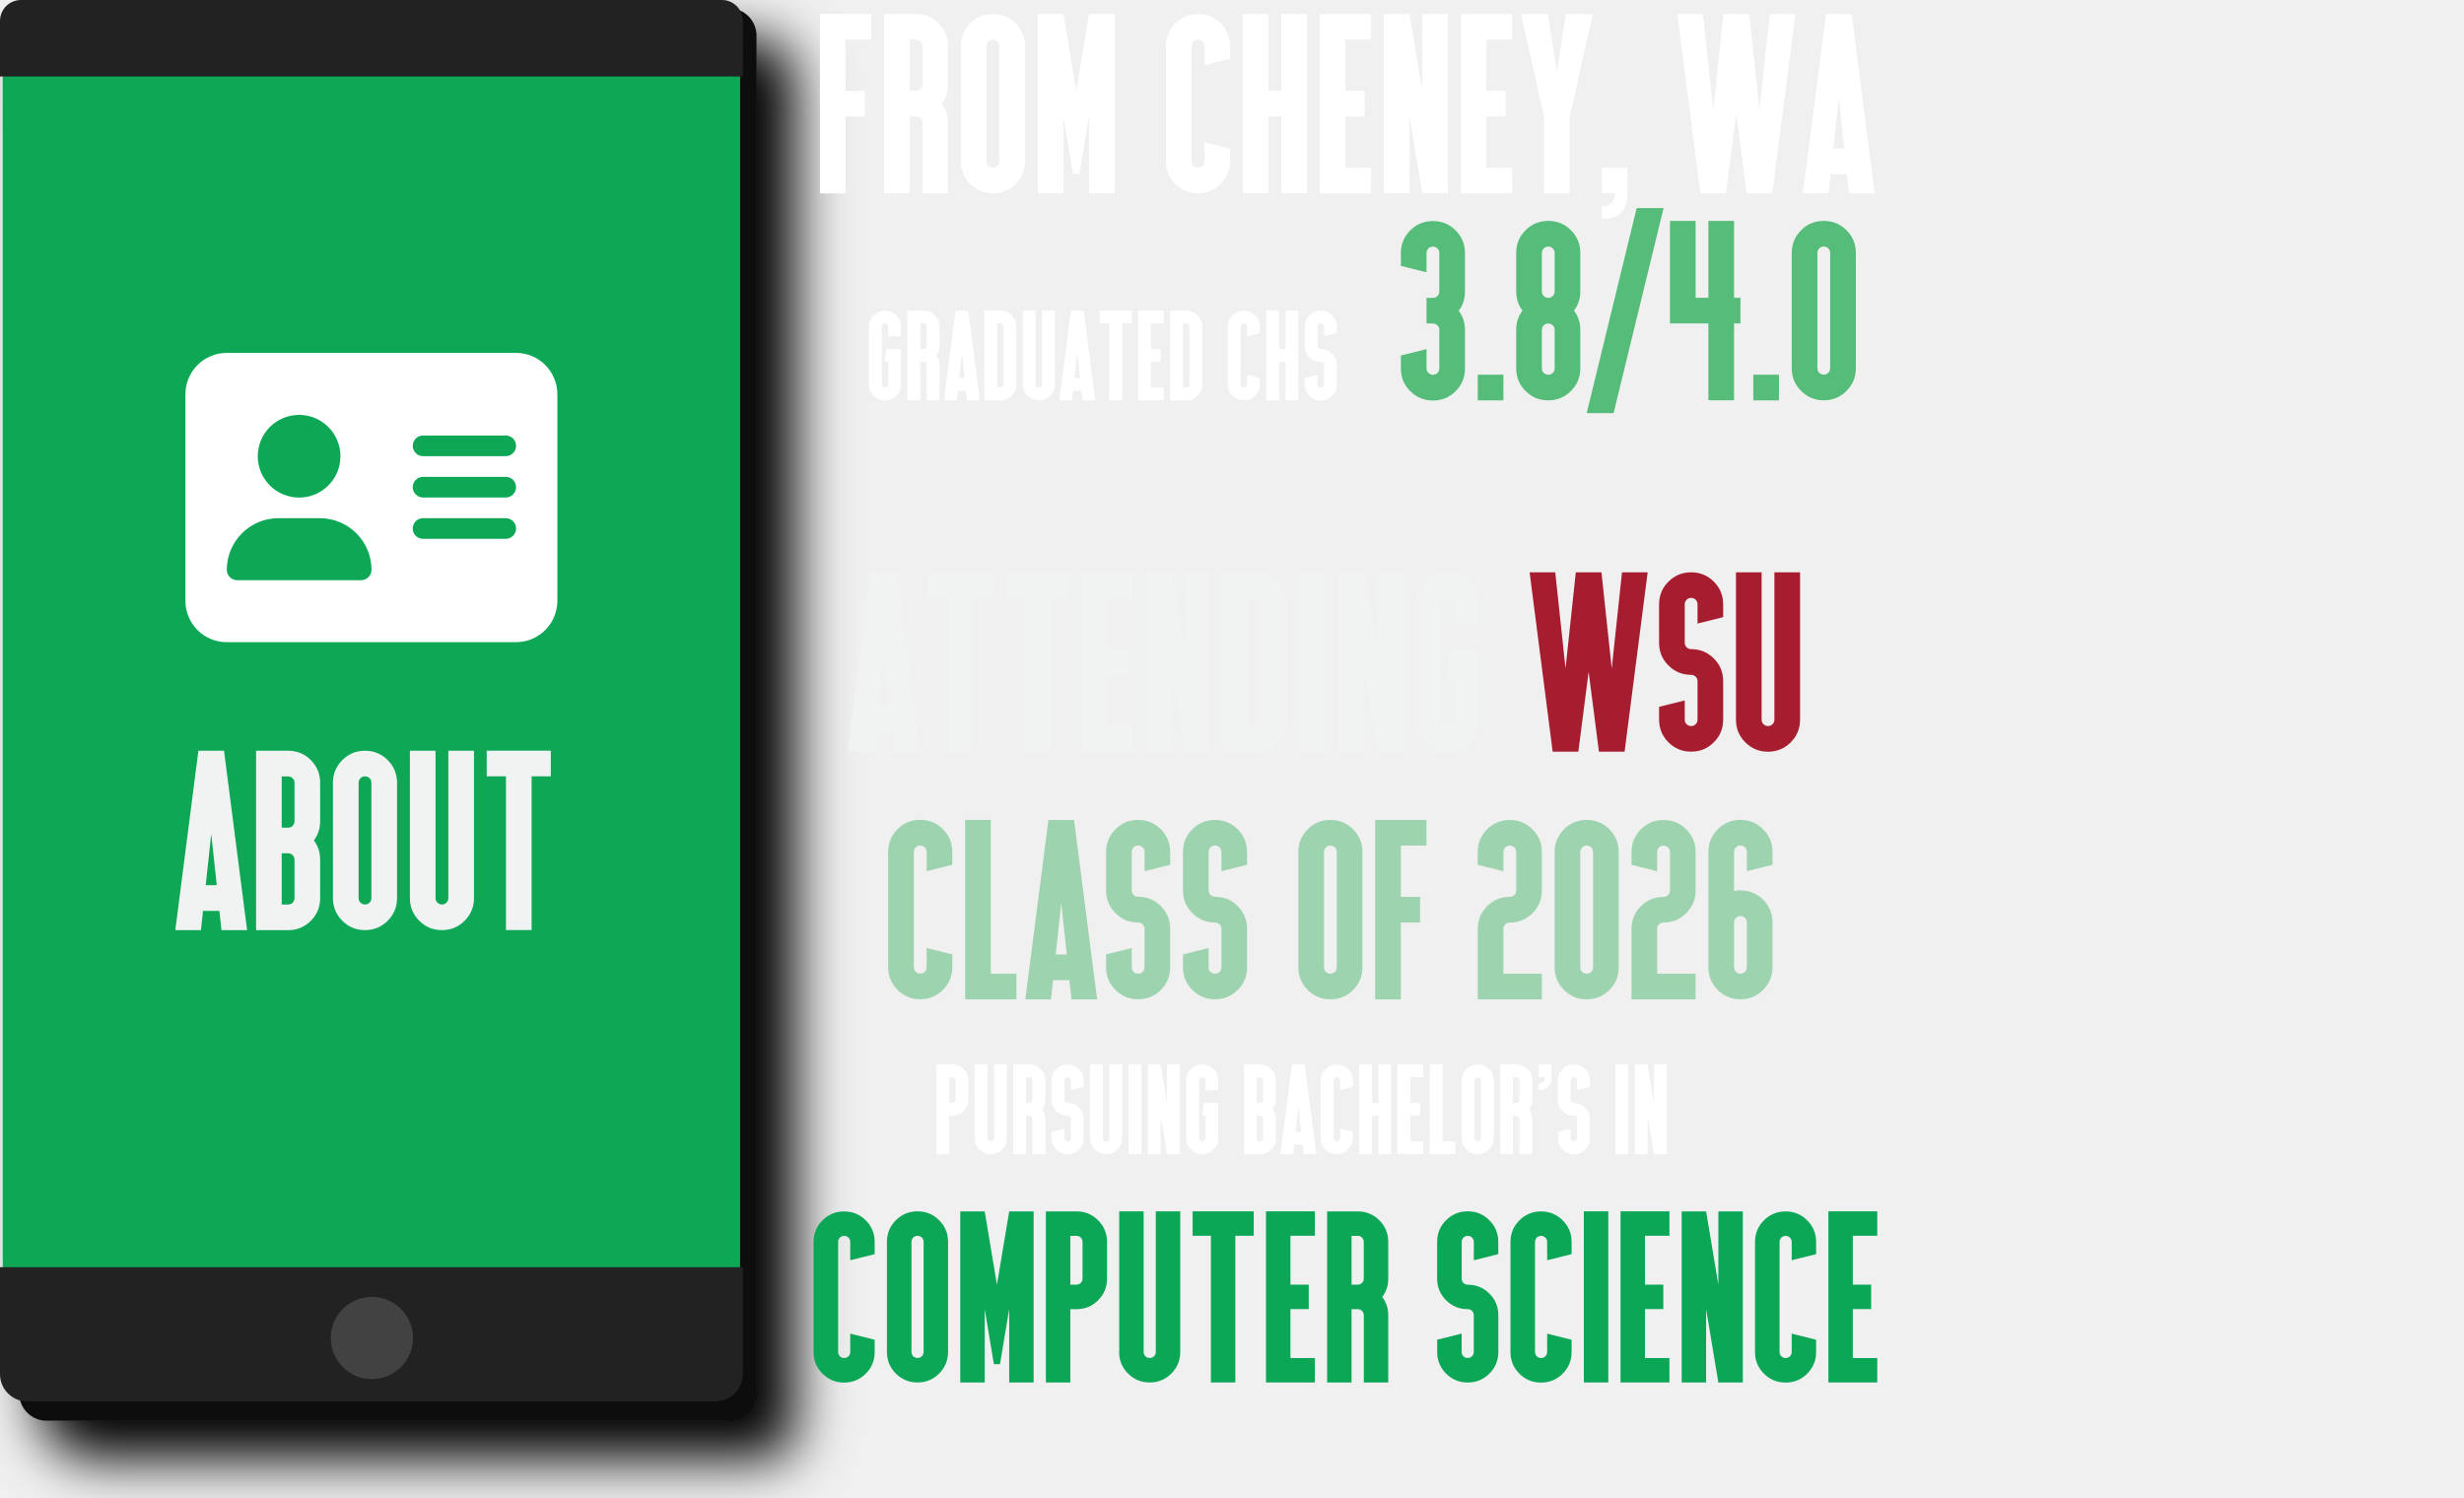
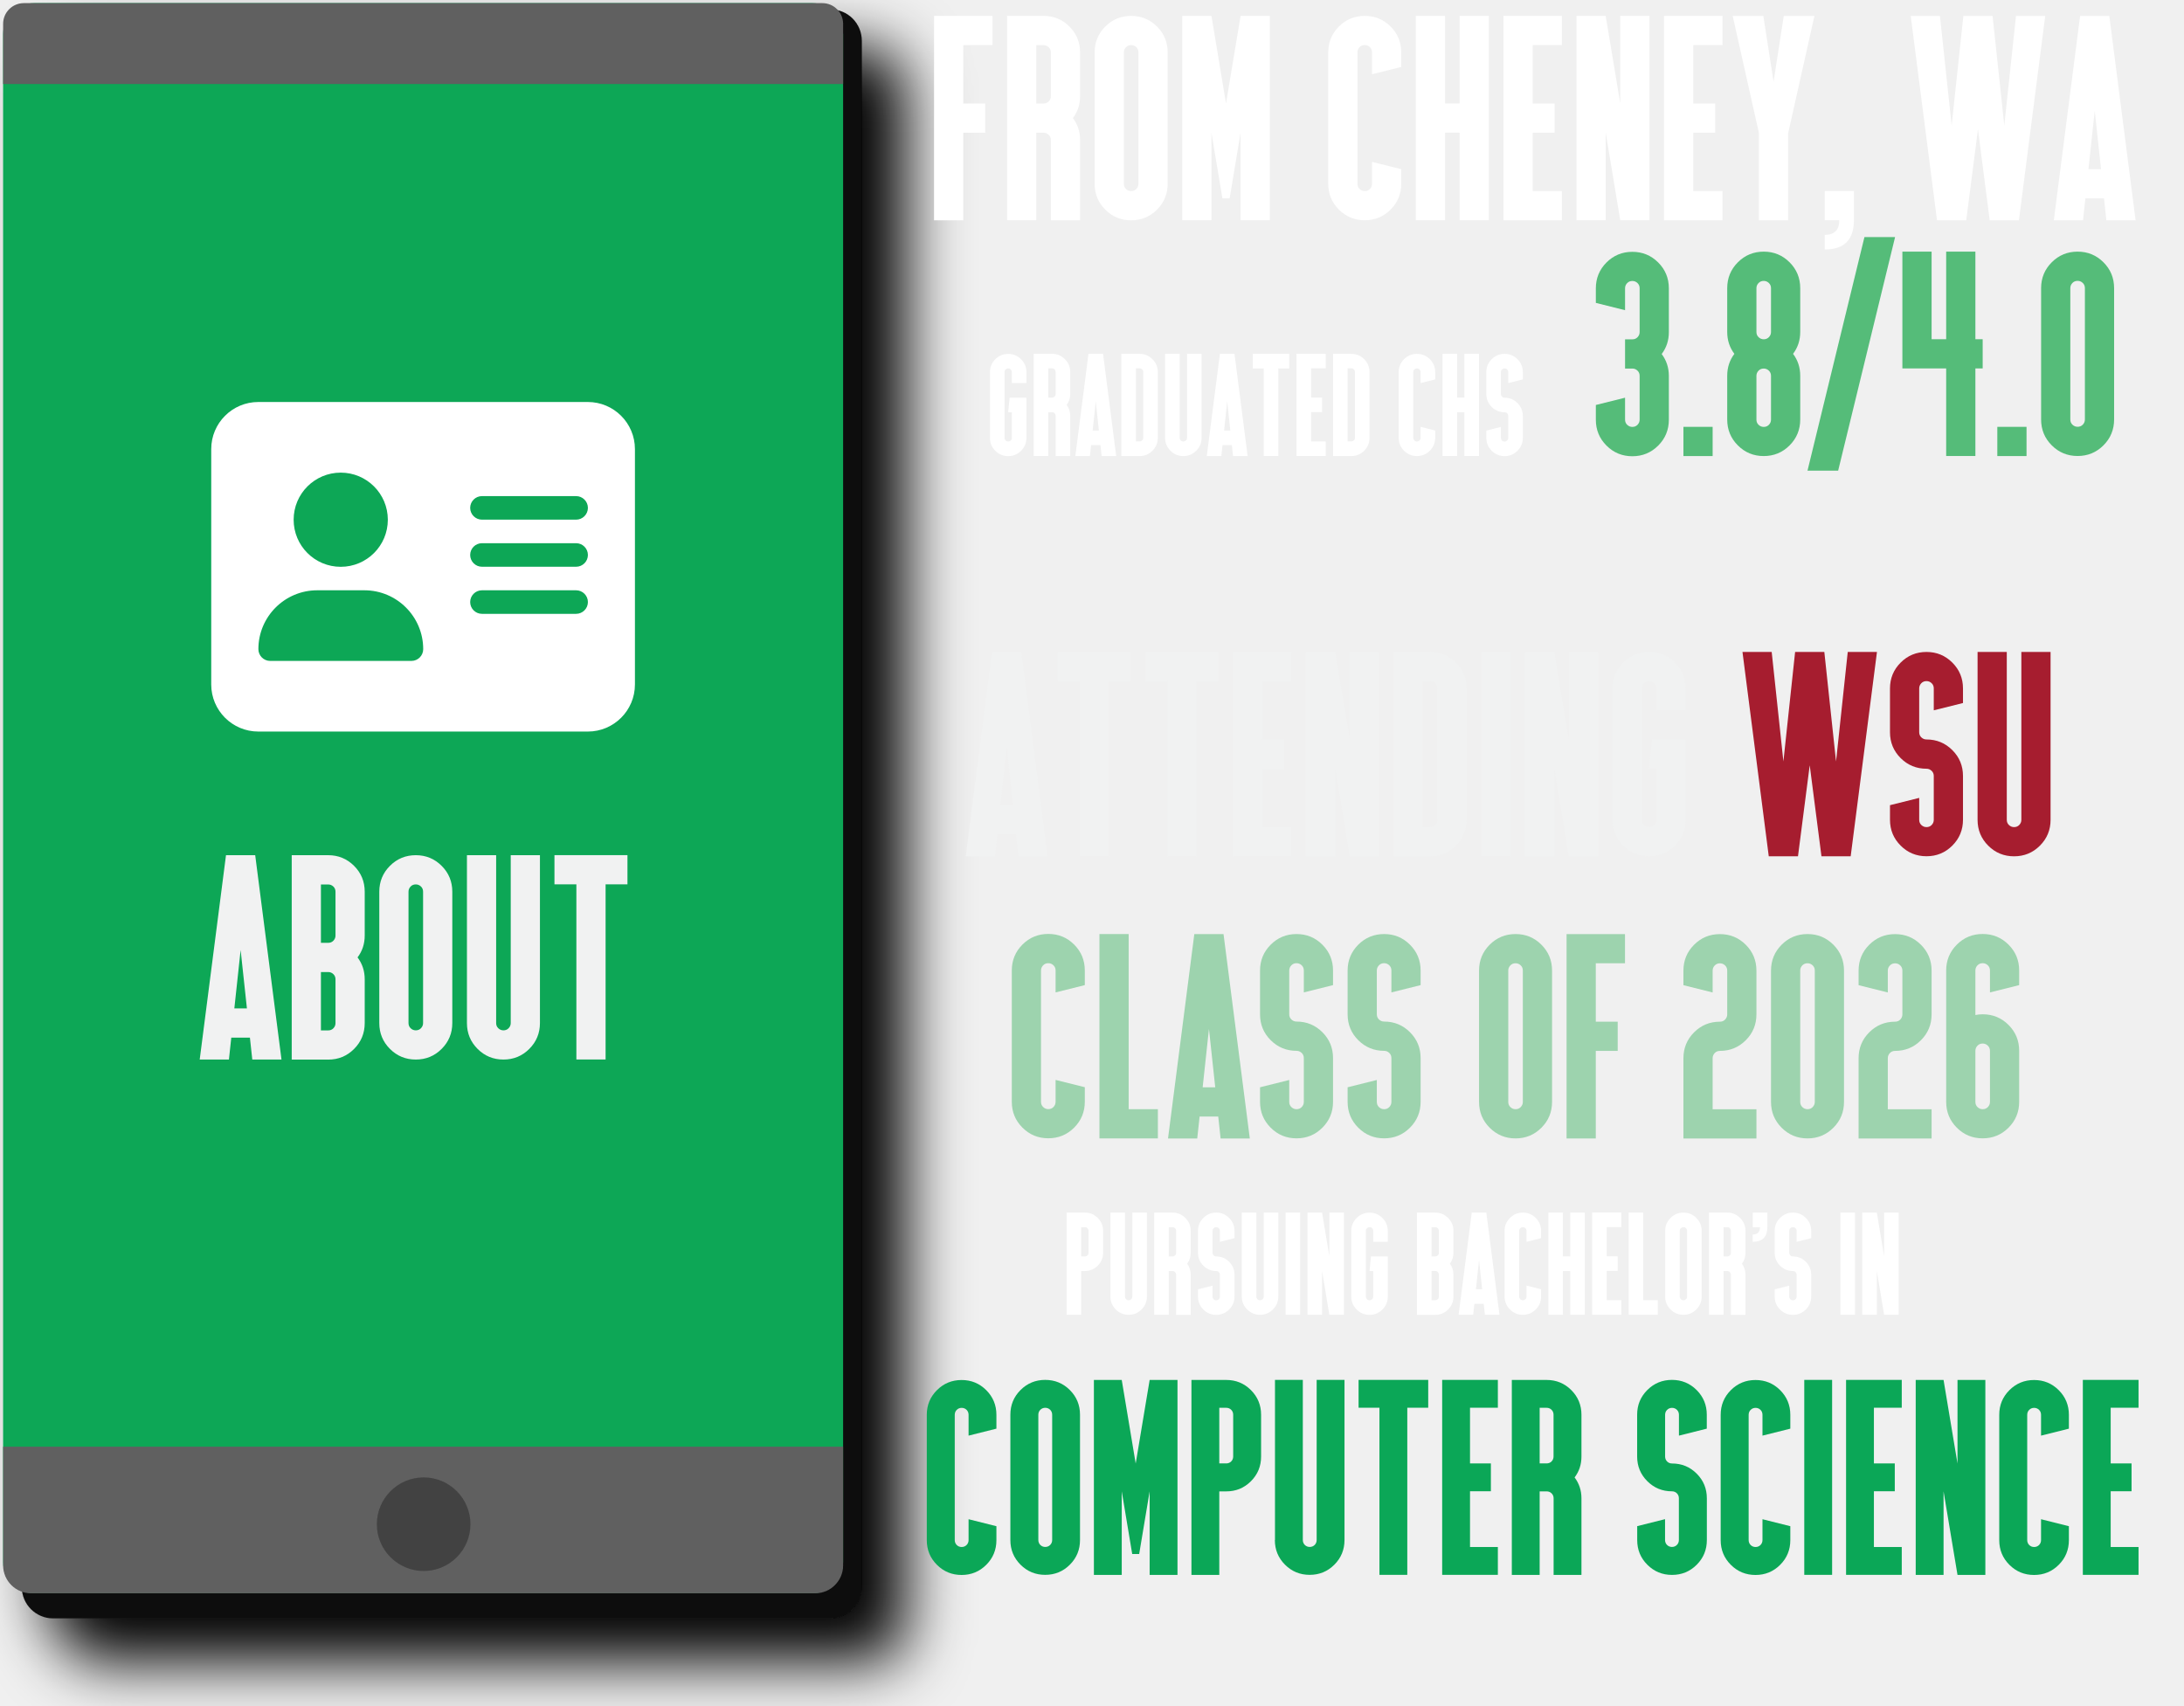
- <svg xmlns="http://www.w3.org/2000/svg" id="Layer_1" data-name="Layer 1" viewBox="0 0 450.61 273.83">
+ <svg xmlns="http://www.w3.org/2000/svg" id="Layer_1" data-name="Layer 1" viewBox="0 0 350.61 273.83">
  <defs>
    <style>
      .cls-1 {
        fill: #fff;
      }

      .cls-2 {
        fill: #55bc79;
      }

      .cls-3 {
-         fill: #212121;
-         stroke: #212121;
-         stroke-miterlimit: 10;
+         fill: #616161;
      }

      .cls-4 {
        fill: #0ba757;
      }

      .cls-5 {
        fill: #a61d2f;
      }

      .cls-6 {
        filter: url(#drop-shadow-1);
      }

      .cls-7 {
        fill: #0d0d0d;
      }

      .cls-8 {
        fill: #f1f2f2;
      }

      .cls-9 {
        fill: #434343;
      }

      .cls-10 {
        fill: #9dd3ae;
      }
    </style>
    <filter id="drop-shadow-1" filterUnits="userSpaceOnUse">
      <feOffset dx="7" dy="7" />
      <feGaussianBlur result="blur" stdDeviation="5" />
      <feFlood flood-color="#000" flood-opacity="1" />
      <feComposite in2="blur" operator="in" />
      <feComposite in="SourceGraphic" />
    </filter>
  </defs>
  <g id="phone" class="cls-6">
    <rect id="outline" class="cls-7" x="3.5" y="1.5" width="134.85" height="258.33" rx="5.03" ry="5.03" />
    <rect id="screen" class="cls-4" x=".5" y=".5" width="134.85" height="255.3" rx="5" ry="5" />
    <path id="bottom" class="cls-3" d="M.5,232.26H135.35v19.06c0,2.47-2.01,4.48-4.48,4.48H4.98c-2.47,0-4.48-2.01-4.48-4.48v-19.06H.5Z" />
    <path id="top" class="cls-3" d="M.5,.5H135.35V10.16c0,1.84-1.49,3.33-3.33,3.33H3.83c-1.84,0-3.33-1.49-3.33-3.33V.5H.5Z" transform="translate(135.85 13.99) rotate(-180)" />
    <path class="cls-1" d="M94.38,64.54H41.47c-4.17,0-7.56,3.38-7.56,7.56v37.79c0,4.17,3.38,7.56,7.56,7.56h52.9c4.17,0,7.56-3.38,7.56-7.56v-37.79c0-4.17-3.39-7.56-7.56-7.56Zm-39.68,11.34c4.17,0,7.56,3.38,7.56,7.56s-3.38,7.56-7.56,7.56-7.56-3.38-7.56-7.56,3.39-7.56,7.56-7.56Zm11.34,30.23h-22.67c-1.04,0-1.89-.85-1.89-1.89,0-5.22,4.23-9.45,9.45-9.45h7.56c5.22,0,9.45,4.23,9.45,9.45,0,1.04-.85,1.89-1.89,1.89Zm26.45-7.56h-15.12c-1.04,0-1.89-.85-1.89-1.89s.85-1.89,1.89-1.89h15.12c1.04,0,1.89,.85,1.89,1.89s-.85,1.89-1.89,1.89Zm0-7.56h-15.12c-1.04,0-1.89-.85-1.89-1.89s.85-1.89,1.89-1.89h15.12c1.04,0,1.89,.85,1.89,1.89s-.85,1.89-1.89,1.89Zm0-7.56h-15.12c-1.04,0-1.89-.85-1.89-1.89s.85-1.89,1.89-1.89h15.12c1.04,0,1.89,.85,1.89,1.89s-.85,1.89-1.89,1.89Z" />
    <circle id="home_btn" data-name="home btn" class="cls-9" cx="68.01" cy="244.71" r="7.52" />
    <g>
      <path class="cls-8" d="M37.13,166.59l-.38,3.52h-4.69l4.22-32.81h4.69l4.22,32.81h-4.69l-.38-3.52h-3Zm2.51-4.69l-1.01-9.38-1.01,9.38h2.02Z" />
      <path class="cls-8" d="M46.83,170.11v-32.81h5.86c1.62,0,3.01,.57,4.15,1.71s1.71,2.52,1.71,4.15v7.03c0,1.33-.38,2.5-1.15,3.52,.77,1.02,1.15,2.19,1.15,3.52v7.03c0,1.62-.57,3.01-1.71,4.15s-2.52,1.71-4.15,1.71h-5.86Zm4.69-28.12v9.38h1.17c.33,0,.61-.11,.83-.34s.34-.5,.34-.83v-7.03c0-.33-.11-.61-.34-.83s-.5-.34-.83-.34h-1.17Zm0,14.06v9.38h1.17c.33,0,.61-.11,.83-.34s.34-.5,.34-.83v-7.03c0-.33-.11-.61-.34-.83s-.5-.34-.83-.34h-1.17Z" />
      <path class="cls-8" d="M60.89,143.16c0-1.62,.57-3.01,1.71-4.15s2.52-1.71,4.15-1.71,3.01,.57,4.15,1.71,1.71,2.52,1.71,4.15v21.09c0,1.62-.57,3.01-1.71,4.15s-2.52,1.71-4.15,1.71-3.01-.57-4.15-1.71-1.71-2.52-1.71-4.15v-21.09Zm7.03,0c0-.33-.11-.61-.34-.83s-.5-.34-.83-.34-.61,.11-.83,.34-.34,.5-.34,.83v21.09c0,.33,.11,.61,.34,.83s.5,.34,.83,.34,.61-.11,.83-.34,.34-.5,.34-.83v-21.09Z" />
      <path class="cls-8" d="M74.96,164.25v-26.95h4.69v26.95c0,.33,.11,.61,.34,.83s.5,.34,.83,.34,.61-.11,.83-.34,.34-.5,.34-.83v-26.95h4.69v26.95c0,1.62-.57,3.01-1.71,4.15s-2.52,1.71-4.15,1.71-3.01-.57-4.15-1.71-1.71-2.52-1.71-4.15Z" />
      <path class="cls-8" d="M97.22,141.98v28.12h-4.69v-28.12h-3.52v-4.69h11.72v4.69h-3.52Z" />
    </g>
  </g>
  <g>
    <g>
      <path class="cls-1" d="M159.33,2.55V7.24h-4.69v9.38h3.52v4.69h-3.52v14.06h-4.69V2.55h9.38Z" />
      <path class="cls-1" d="M166.36,21.3v14.06h-4.69V2.55h5.86c1.62,0,3.01,.57,4.15,1.71s1.71,2.52,1.71,4.15v7.03c0,1.33-.38,2.5-1.15,3.52,.77,1.02,1.15,2.19,1.15,3.52v12.89h-4.69v-12.89c0-.33-.11-.61-.34-.83s-.5-.34-.83-.34h-1.17Zm0-14.06v9.38h1.17c.33,0,.61-.11,.83-.34s.34-.5,.34-.83v-7.03c0-.33-.11-.61-.34-.83s-.5-.34-.83-.34h-1.17Z" />
      <path class="cls-1" d="M175.73,8.41c0-1.62,.57-3.01,1.71-4.15s2.52-1.71,4.15-1.71,3.01,.57,4.15,1.71,1.71,2.52,1.71,4.15V29.51c0,1.62-.57,3.01-1.71,4.15s-2.52,1.71-4.15,1.71-3.01-.57-4.15-1.71-1.71-2.52-1.71-4.15V8.41Zm7.03,0c0-.33-.11-.61-.34-.83s-.5-.34-.83-.34-.61,.11-.83,.34-.34,.5-.34,.83V29.51c0,.33,.11,.61,.34,.83s.5,.34,.83,.34,.61-.11,.83-.34,.34-.5,.34-.83V8.41Z" />
      <path class="cls-1" d="M196.24,31.85l-1.76-10.55v14.06h-4.69V2.55h4.69l2.34,14.06,2.34-14.06h4.69V35.36h-4.69v-14.06l-1.76,10.55h-1.17Z" />
      <path class="cls-1" d="M224.95,8.41v2.34l-4.69,1.17v-3.52c0-.33-.11-.61-.34-.83s-.5-.34-.83-.34-.61,.11-.83,.34-.34,.5-.34,.83V29.51c0,.33,.11,.61,.34,.83s.5,.34,.83,.34,.61-.11,.83-.34,.34-.5,.34-.83v-3.52l4.69,1.17v2.34c0,1.62-.57,3.01-1.71,4.15s-2.52,1.71-4.15,1.71-3.01-.57-4.15-1.71-1.71-2.52-1.71-4.15V8.41c0-1.62,.57-3.01,1.71-4.15s2.52-1.71,4.15-1.71,3.01,.57,4.15,1.71,1.71,2.52,1.71,4.15Z" />
      <path class="cls-1" d="M231.98,21.3v14.06h-4.69V2.55h4.69v14.06h2.34V2.55h4.69V35.36h-4.69v-14.06h-2.34Z" />
      <path class="cls-1" d="M246.05,30.68h4.69v4.69h-9.38V2.55h9.38V7.24h-4.69v9.38h3.52v4.69h-3.52v9.38Z" />
      <path class="cls-1" d="M257.77,21.3v14.06h-4.69V2.55h4.69l2.34,14.06V2.55h4.69V35.36h-4.69l-2.34-14.06Z" />
      <path class="cls-1" d="M271.83,30.68h4.69v4.69h-9.38V2.55h9.38V7.24h-4.69v9.38h3.52v4.69h-3.52v9.38Z" />
      <path class="cls-1" d="M282.38,21.4l-4.22-18.84h4.92l1.64,10.55,1.64-10.55h4.92l-4.22,18.84v13.97h-4.69v-13.97Z" />
      <path class="cls-1" d="M295.27,35.36h-2.34v-4.69h4.69v4.69c0,1.56-.39,2.73-1.17,3.52s-1.95,1.17-3.52,1.17v-2.34c1.56,0,2.34-.78,2.34-2.34Z" />
      <path class="cls-1" d="M317.53,20.79l-1.88,14.58h-4.69l-4.22-32.81h4.69l1.88,17.58,1.88-17.58h4.69l1.88,17.58,1.88-17.58h4.69l-4.22,32.81h-4.69l-1.88-14.58Z" />
      <path class="cls-1" d="M334.78,31.85l-.38,3.52h-4.69l4.22-32.81h4.69l4.22,32.81h-4.69l-.38-3.52h-3Zm2.51-4.69l-1.01-9.38-1.01,9.38h2.02Z" />
    </g>
    <g>
      <path class="cls-1" d="M164.78,59.74v1.76h-2.34v-1.76c0-.16-.06-.3-.17-.42s-.25-.17-.42-.17-.3,.06-.42,.17-.17,.25-.17,.42v10.55c0,.16,.06,.3,.17,.42s.25,.17,.42,.17,.3-.06,.42-.17,.17-.25,.17-.42v-4.1h-.59l.23-2.34h2.7v6.45c0,.81-.29,1.5-.86,2.07s-1.26,.86-2.07,.86-1.5-.29-2.07-.86-.86-1.26-.86-2.07v-10.55c0-.81,.29-1.5,.86-2.07s1.26-.86,2.07-.86,1.5,.29,2.07,.86,.86,1.26,.86,2.07Z" />
      <path class="cls-1" d="M168.29,66.18v7.03h-2.34v-16.41h2.93c.81,0,1.5,.29,2.07,.86s.86,1.26,.86,2.07v3.52c0,.66-.19,1.25-.57,1.76,.38,.51,.57,1.09,.57,1.76v6.45h-2.34v-6.45c0-.16-.06-.3-.17-.42s-.25-.17-.42-.17h-.59Zm0-7.03v4.69h.59c.16,0,.3-.06,.42-.17s.17-.25,.17-.42v-3.52c0-.16-.06-.3-.17-.42s-.25-.17-.42-.17h-.59Z" />
      <path class="cls-1" d="M175.16,71.46l-.19,1.76h-2.34l2.11-16.41h2.34l2.11,16.41h-2.34l-.19-1.76h-1.5Zm1.25-2.34l-.5-4.69-.5,4.69h1.01Z" />
      <path class="cls-1" d="M182.94,56.81c.81,0,1.5,.29,2.07,.86s.86,1.26,.86,2.07v10.55c0,.81-.29,1.5-.86,2.07s-1.26,.86-2.07,.86h-2.93v-16.41h2.93Zm0,14.06c.16,0,.3-.06,.42-.17s.17-.25,.17-.42v-10.55c0-.16-.06-.3-.17-.42s-.25-.17-.42-.17h-.59v11.72h.59Z" />
      <path class="cls-1" d="M187.04,70.29v-13.48h2.34v13.48c0,.16,.06,.3,.17,.42s.25,.17,.42,.17,.3-.06,.42-.17,.17-.25,.17-.42v-13.48h2.34v13.48c0,.81-.29,1.5-.86,2.07s-1.26,.86-2.07,.86-1.5-.29-2.07-.86-.86-1.26-.86-2.07Z" />
      <path class="cls-1" d="M196.26,71.46l-.19,1.76h-2.34l2.11-16.41h2.34l2.11,16.41h-2.34l-.19-1.76h-1.5Zm1.25-2.34l-.5-4.69-.5,4.69h1.01Z" />
      <path class="cls-1" d="M205.21,59.15v14.06h-2.34v-14.06h-1.76v-2.34h5.86v2.34h-1.76Z" />
      <path class="cls-1" d="M210.48,70.87h2.34v2.34h-4.69v-16.41h4.69v2.34h-2.34v4.69h1.76v2.34h-1.76v4.69Z" />
      <path class="cls-1" d="M216.93,56.81c.81,0,1.5,.29,2.07,.86s.86,1.26,.86,2.07v10.55c0,.81-.29,1.5-.86,2.07s-1.26,.86-2.07,.86h-2.93v-16.41h2.93Zm0,14.06c.16,0,.3-.06,.42-.17s.17-.25,.17-.42v-10.55c0-.16-.06-.3-.17-.42s-.25-.17-.42-.17h-.59v11.72h.59Z" />
      <path class="cls-1" d="M230.4,59.74v1.17l-2.34,.59v-1.76c0-.16-.06-.3-.17-.42s-.25-.17-.42-.17-.3,.06-.42,.17-.17,.25-.17,.42v10.55c0,.16,.06,.3,.17,.42s.25,.17,.42,.17,.3-.06,.42-.17,.17-.25,.17-.42v-1.76l2.34,.59v1.17c0,.81-.29,1.5-.86,2.07s-1.26,.86-2.07,.86-1.5-.29-2.07-.86-.86-1.26-.86-2.07v-10.55c0-.81,.29-1.5,.86-2.07s1.26-.86,2.07-.86,1.5,.29,2.07,.86,.86,1.26,.86,2.07Z" />
      <path class="cls-1" d="M233.92,66.18v7.03h-2.34v-16.41h2.34v7.03h1.17v-7.03h2.34v16.41h-2.34v-7.03h-1.17Z" />
      <path class="cls-1" d="M244.47,59.74v1.17l-2.34,.59v-1.76c0-.16-.06-.3-.17-.42s-.25-.17-.42-.17-.3,.06-.42,.17-.17,.25-.17,.42v3.52c0,.16,.06,.3,.17,.42s.25,.17,.42,.17c.81,0,1.5,.29,2.07,.86s.86,1.26,.86,2.07v3.52c0,.81-.29,1.5-.86,2.07s-1.26,.86-2.07,.86-1.5-.29-2.07-.86-.86-1.26-.86-2.07v-1.17l2.34-.59v1.76c0,.16,.06,.3,.17,.42s.25,.17,.42,.17,.3-.06,.42-.17,.17-.25,.17-.42v-3.52c0-.16-.06-.3-.17-.42s-.25-.17-.42-.17c-.81,0-1.5-.29-2.07-.86s-.86-1.26-.86-2.07v-3.52c0-.81,.29-1.5,.86-2.07s1.26-.86,2.07-.86,1.5,.29,2.07,.86,.86,1.26,.86,2.07Z" />
      <path class="cls-2" d="M256.19,67.36v-2.34l4.69-1.17v3.52c0,.33,.11,.61,.34,.83s.5,.34,.83,.34,.61-.11,.83-.34,.34-.5,.34-.83v-7.03c0-.33-.11-.61-.34-.83s-.5-.34-.83-.34h-1.17v-4.69h1.17c.33,0,.61-.11,.83-.34s.34-.5,.34-.83v-7.03c0-.33-.11-.61-.34-.83s-.5-.34-.83-.34-.61,.11-.83,.34-.34,.5-.34,.83v3.52l-4.69-1.17v-2.34c0-1.62,.57-3.01,1.71-4.15s2.52-1.71,4.15-1.71,3.01,.57,4.15,1.71,1.71,2.52,1.71,4.15v7.03c0,1.33-.38,2.5-1.15,3.52,.77,1.02,1.15,2.19,1.15,3.52v7.03c0,1.62-.57,3.01-1.71,4.15s-2.52,1.71-4.15,1.71-3.01-.57-4.15-1.71-1.71-2.52-1.71-4.15Z" />
      <path class="cls-2" d="M274.94,68.53v4.69h-4.69v-4.69h4.69Z" />
      <path class="cls-2" d="M289,67.36c0,1.62-.57,3.01-1.71,4.15s-2.52,1.71-4.15,1.71-3.01-.57-4.15-1.71-1.71-2.52-1.71-4.15v-7.03c0-1.33,.38-2.5,1.15-3.52-.77-1.02-1.15-2.19-1.15-3.52v-7.03c0-1.62,.57-3.01,1.71-4.15s2.52-1.71,4.15-1.71,3.01,.57,4.15,1.71,1.71,2.52,1.71,4.15v7.03c0,1.33-.38,2.5-1.15,3.52,.77,1.02,1.15,2.19,1.15,3.52v7.03Zm-4.69-21.09c0-.33-.11-.61-.34-.83s-.5-.34-.83-.34-.61,.11-.83,.34-.34,.5-.34,.83v7.03c0,.33,.11,.61,.34,.83s.5,.34,.83,.34,.61-.11,.83-.34,.34-.5,.34-.83v-7.03Zm-1.17,22.27c.33,0,.61-.11,.83-.34s.34-.5,.34-.83v-7.03c0-.33-.11-.61-.34-.83s-.5-.34-.83-.34-.61,.11-.83,.34-.34,.5-.34,.83v7.03c0,.33,.11,.61,.34,.83s.5,.34,.83,.34Z" />
      <path class="cls-2" d="M304.23,38.06l-9.14,37.5h-4.92l9.14-37.5h4.92Z" />
      <path class="cls-2" d="M305.4,59.15v-18.75h4.69v14.06h2.34v-14.06h4.69v14.06h1.17v4.69h-1.17v14.06h-4.69v-14.06h-7.03Z" />
      <path class="cls-2" d="M325.33,68.53v4.69h-4.69v-4.69h4.69Z" />
      <path class="cls-2" d="M327.67,46.26c0-1.62,.57-3.01,1.71-4.15s2.52-1.71,4.15-1.71,3.01,.57,4.15,1.71,1.71,2.52,1.71,4.15v21.09c0,1.62-.57,3.01-1.71,4.15s-2.52,1.71-4.15,1.71-3.01-.57-4.15-1.71-1.71-2.52-1.71-4.15v-21.09Zm7.03,0c0-.33-.11-.61-.34-.83s-.5-.34-.83-.34-.61,.11-.83,.34-.34,.5-.34,.83v21.09c0,.33,.11,.61,.34,.83s.5,.34,.83,.34,.61-.11,.83-.34,.34-.5,.34-.83v-21.09Z" />
    </g>
    <g>
      <path class="cls-8" d="M160.11,133.96l-.38,3.52h-4.69l4.22-32.81h4.69l4.22,32.81h-4.69l-.38-3.52h-3Zm2.51-4.69l-1.01-9.38-1.01,9.38h2.02Z" />
      <path class="cls-8" d="M178.02,109.36v28.12h-4.69v-28.12h-3.52v-4.69h11.72v4.69h-3.52Z" />
      <path class="cls-8" d="M192.08,109.36v28.12h-4.69v-28.12h-3.52v-4.69h11.72v4.69h-3.52Z" />
      <path class="cls-8" d="M202.63,132.79h4.69v4.69h-9.38v-32.81h9.38v4.69h-4.69v9.38h3.52v4.69h-3.52v9.38Z" />
      <path class="cls-8" d="M214.35,123.42v14.06h-4.69v-32.81h4.69l2.34,14.06v-14.06h4.69v32.81h-4.69l-2.34-14.06Z" />
      <path class="cls-8" d="M229.58,104.67c1.62,0,3.01,.57,4.15,1.71s1.71,2.52,1.71,4.15v21.09c0,1.62-.57,3.01-1.71,4.15s-2.52,1.71-4.15,1.71h-5.86v-32.81h5.86Zm0,28.12c.33,0,.61-.11,.83-.34s.34-.5,.34-.83v-21.09c0-.33-.11-.61-.34-.83s-.5-.34-.83-.34h-1.17v23.44h1.17Z" />
      <path class="cls-8" d="M242.47,104.67v32.81h-4.69v-32.81h4.69Z" />
      <path class="cls-8" d="M249.51,123.42v14.06h-4.69v-32.81h4.69l2.34,14.06v-14.06h4.69v32.81h-4.69l-2.34-14.06Z" />
      <path class="cls-8" d="M270.6,110.53v3.52h-4.69v-3.52c0-.33-.11-.61-.34-.83s-.5-.34-.83-.34-.61,.11-.83,.34-.34,.5-.34,.83v21.09c0,.33,.11,.61,.34,.83s.5,.34,.83,.34,.61-.11,.83-.34,.34-.5,.34-.83v-8.2h-1.17l.47-4.69h5.39v12.89c0,1.62-.57,3.01-1.71,4.15s-2.52,1.71-4.15,1.71-3.01-.57-4.15-1.71-1.71-2.52-1.71-4.15v-21.09c0-1.62,.57-3.01,1.71-4.15s2.52-1.71,4.15-1.71,3.01,.57,4.15,1.71,1.71,2.52,1.71,4.15Z" />
      <path class="cls-5" d="M290.52,122.9l-1.88,14.58h-4.69l-4.22-32.81h4.69l1.88,17.58,1.88-17.58h4.69l1.88,17.58,1.88-17.58h4.69l-4.22,32.81h-4.69l-1.88-14.58Z" />
      <path class="cls-5" d="M315.13,110.53v2.34l-4.69,1.17v-3.52c0-.33-.11-.61-.34-.83s-.5-.34-.83-.34-.61,.11-.83,.34-.34,.5-.34,.83v7.03c0,.33,.11,.61,.34,.83s.5,.34,.83,.34c1.62,0,3.01,.57,4.15,1.71s1.71,2.52,1.71,4.15v7.03c0,1.62-.57,3.01-1.71,4.15s-2.52,1.71-4.15,1.71-3.01-.57-4.15-1.71-1.71-2.52-1.71-4.15v-2.34l4.69-1.17v3.52c0,.33,.11,.61,.34,.83s.5,.34,.83,.34,.61-.11,.83-.34,.34-.5,.34-.83v-7.03c0-.33-.11-.61-.34-.83s-.5-.34-.83-.34c-1.62,0-3.01-.57-4.15-1.71s-1.71-2.52-1.71-4.15v-7.03c0-1.62,.57-3.01,1.71-4.15s2.52-1.71,4.15-1.71,3.01,.57,4.15,1.71,1.71,2.52,1.71,4.15Z" />
      <path class="cls-5" d="M317.47,131.62v-26.95h4.69v26.95c0,.33,.11,.61,.34,.83s.5,.34,.83,.34,.61-.11,.83-.34,.34-.5,.34-.83v-26.95h4.69v26.95c0,1.62-.57,3.01-1.71,4.15s-2.52,1.71-4.15,1.71-3.01-.57-4.15-1.71-1.71-2.52-1.71-4.15Z" />
    </g>
    <g>
      <path class="cls-10" d="M174.15,155.82v2.34l-4.69,1.17v-3.52c0-.33-.11-.61-.34-.83s-.5-.34-.83-.34-.61,.11-.83,.34-.34,.5-.34,.83v21.09c0,.33,.11,.61,.34,.83s.5,.34,.83,.34,.61-.11,.83-.34,.34-.5,.34-.83v-3.52l4.69,1.17v2.34c0,1.62-.57,3.01-1.71,4.15s-2.52,1.71-4.15,1.71-3.01-.57-4.15-1.71-1.71-2.52-1.71-4.15v-21.09c0-1.62,.57-3.01,1.71-4.15s2.52-1.71,4.15-1.71,3.01,.57,4.15,1.71,1.71,2.52,1.71,4.15Z" />
      <path class="cls-10" d="M176.5,182.77v-32.81h4.69v28.12h4.69v4.69h-9.38Z" />
      <path class="cls-10" d="M192.58,179.26l-.38,3.52h-4.69l4.22-32.81h4.69l4.22,32.81h-4.69l-.38-3.52h-3Zm2.51-4.69l-1.01-9.38-1.01,9.38h2.02Z" />
      <path class="cls-10" d="M214,155.82v2.34l-4.69,1.17v-3.52c0-.33-.11-.61-.34-.83s-.5-.34-.83-.34-.61,.11-.83,.34-.34,.5-.34,.83v7.03c0,.33,.11,.61,.34,.83s.5,.34,.83,.34c1.62,0,3.01,.57,4.15,1.71s1.71,2.52,1.71,4.15v7.03c0,1.62-.57,3.01-1.71,4.15s-2.52,1.71-4.15,1.71-3.01-.57-4.15-1.71-1.71-2.52-1.71-4.15v-2.34l4.69-1.17v3.52c0,.33,.11,.61,.34,.83s.5,.34,.83,.34,.61-.11,.83-.34,.34-.5,.34-.83v-7.03c0-.33-.11-.61-.34-.83s-.5-.34-.83-.34c-1.62,0-3.01-.57-4.15-1.71s-1.71-2.52-1.71-4.15v-7.03c0-1.62,.57-3.01,1.71-4.15s2.52-1.71,4.15-1.71,3.01,.57,4.15,1.71,1.71,2.52,1.71,4.15Z" />
      <path class="cls-10" d="M228.06,155.82v2.34l-4.69,1.17v-3.52c0-.33-.11-.61-.34-.83s-.5-.34-.83-.34-.61,.11-.83,.34-.34,.5-.34,.83v7.03c0,.33,.11,.61,.34,.83s.5,.34,.83,.34c1.62,0,3.01,.57,4.15,1.71s1.71,2.52,1.71,4.15v7.03c0,1.62-.57,3.01-1.71,4.15s-2.52,1.71-4.15,1.71-3.01-.57-4.15-1.71-1.71-2.52-1.71-4.15v-2.34l4.69-1.17v3.52c0,.33,.11,.61,.34,.83s.5,.34,.83,.34,.61-.11,.83-.34,.34-.5,.34-.83v-7.03c0-.33-.11-.61-.34-.83s-.5-.34-.83-.34c-1.62,0-3.01-.57-4.15-1.71s-1.71-2.52-1.71-4.15v-7.03c0-1.62,.57-3.01,1.71-4.15s2.52-1.71,4.15-1.71,3.01,.57,4.15,1.71,1.71,2.52,1.71,4.15Z" />
      <path class="cls-10" d="M237.44,155.82c0-1.62,.57-3.01,1.71-4.15s2.52-1.71,4.15-1.71,3.01,.57,4.15,1.71,1.71,2.52,1.71,4.15v21.09c0,1.62-.57,3.01-1.71,4.15s-2.52,1.71-4.15,1.71-3.01-.57-4.15-1.71-1.71-2.52-1.71-4.15v-21.09Zm7.03,0c0-.33-.11-.61-.34-.83s-.5-.34-.83-.34-.61,.11-.83,.34-.34,.5-.34,.83v21.09c0,.33,.11,.61,.34,.83s.5,.34,.83,.34,.61-.11,.83-.34,.34-.5,.34-.83v-21.09Z" />
      <path class="cls-10" d="M260.87,149.96v4.69h-4.69v9.38h3.52v4.69h-3.52v14.06h-4.69v-32.81h9.38Z" />
      <path class="cls-10" d="M274.94,155.82v3.52l-4.69-1.17v-2.34c0-1.62,.57-3.01,1.71-4.15s2.52-1.71,4.15-1.71,3.01,.57,4.15,1.71,1.71,2.52,1.71,4.15v7.03c0,1.62-.57,3.01-1.71,4.15s-2.52,1.71-4.15,1.71c-.33,0-.61,.11-.83,.34s-.34,.5-.34,.83v8.2h7.03v4.69h-11.72v-12.89c0-1.62,.57-3.01,1.71-4.15s2.52-1.71,4.15-1.71c.33,0,.61-.11,.83-.34s.34-.5,.34-.83v-7.03c0-.33-.11-.61-.34-.83s-.5-.34-.83-.34-.61,.11-.83,.34-.34,.5-.34,.83Z" />
      <path class="cls-10" d="M284.31,155.82c0-1.62,.57-3.01,1.71-4.15s2.52-1.71,4.15-1.71,3.01,.57,4.15,1.71,1.71,2.52,1.71,4.15v21.09c0,1.62-.57,3.01-1.71,4.15s-2.52,1.71-4.15,1.71-3.01-.57-4.15-1.71-1.71-2.52-1.71-4.15v-21.09Zm7.03,0c0-.33-.11-.61-.34-.83s-.5-.34-.83-.34-.61,.11-.83,.34-.34,.5-.34,.83v21.09c0,.33,.11,.61,.34,.83s.5,.34,.83,.34,.61-.11,.83-.34,.34-.5,.34-.83v-21.09Z" />
      <path class="cls-10" d="M303.06,155.82v3.52l-4.69-1.17v-2.34c0-1.62,.57-3.01,1.71-4.15s2.52-1.71,4.15-1.71,3.01,.57,4.15,1.71,1.71,2.52,1.71,4.15v7.03c0,1.62-.57,3.01-1.71,4.15s-2.52,1.71-4.15,1.71c-.33,0-.61,.11-.83,.34s-.34,.5-.34,.83v8.2h7.03v4.69h-11.72v-12.89c0-1.62,.57-3.01,1.71-4.15s2.52-1.71,4.15-1.71c.33,0,.61-.11,.83-.34s.34-.5,.34-.83v-7.03c0-.33-.11-.61-.34-.83s-.5-.34-.83-.34-.61,.11-.83,.34-.34,.5-.34,.83Z" />
      <path class="cls-10" d="M324.15,155.82v2.34l-4.69,1.17v-3.52c0-.33-.11-.61-.34-.83s-.5-.34-.83-.34-.61,.11-.83,.34-.34,.5-.34,.83v7.15c.38-.08,.77-.12,1.17-.12,1.62,0,3.01,.57,4.15,1.71s1.71,2.52,1.71,4.15v8.2c0,1.62-.57,3.01-1.71,4.15s-2.52,1.71-4.15,1.71-3.01-.57-4.15-1.71-1.71-2.52-1.71-4.15v-21.09c0-1.62,.57-3.01,1.71-4.15s2.52-1.71,4.15-1.71,3.01,.57,4.15,1.71,1.71,2.52,1.71,4.15Zm-7.03,21.09c0,.33,.11,.61,.34,.83s.5,.34,.83,.34,.61-.11,.83-.34,.34-.5,.34-.83v-8.2c0-.33-.11-.61-.34-.83s-.5-.34-.83-.34-.61,.11-.83,.34-.34,.5-.34,.83v8.2Z" />
    </g>
    <g>
      <path class="cls-1" d="M173.57,204.06v7.03h-2.34v-16.41h2.93c.81,0,1.5,.29,2.07,.86s.86,1.26,.86,2.07v3.52c0,.81-.29,1.5-.86,2.07s-1.26,.86-2.07,.86h-.59Zm0-7.03v4.69h.59c.16,0,.3-.06,.42-.17s.17-.25,.17-.42v-3.52c0-.16-.06-.3-.17-.42s-.25-.17-.42-.17h-.59Z" />
      <path class="cls-1" d="M178.26,208.16v-13.48h2.34v13.48c0,.16,.06,.3,.17,.42s.25,.17,.42,.17,.3-.06,.42-.17,.17-.25,.17-.42v-13.48h2.34v13.48c0,.81-.29,1.5-.86,2.07s-1.26,.86-2.07,.86-1.5-.29-2.07-.86-.86-1.26-.86-2.07Z" />
      <path class="cls-1" d="M187.63,204.06v7.03h-2.34v-16.41h2.93c.81,0,1.5,.29,2.07,.86s.86,1.26,.86,2.07v3.52c0,.66-.19,1.25-.57,1.76,.38,.51,.57,1.09,.57,1.76v6.45h-2.34v-6.45c0-.16-.06-.3-.17-.42s-.25-.17-.42-.17h-.59Zm0-7.03v4.69h.59c.16,0,.3-.06,.42-.17s.17-.25,.17-.42v-3.52c0-.16-.06-.3-.17-.42s-.25-.17-.42-.17h-.59Z" />
      <path class="cls-1" d="M198.18,197.61v1.17l-2.34,.59v-1.76c0-.16-.06-.3-.17-.42s-.25-.17-.42-.17-.3,.06-.42,.17-.17,.25-.17,.42v3.52c0,.16,.06,.3,.17,.42s.25,.17,.42,.17c.81,0,1.5,.29,2.07,.86s.86,1.26,.86,2.07v3.52c0,.81-.29,1.5-.86,2.07s-1.26,.86-2.07,.86-1.5-.29-2.07-.86-.86-1.26-.86-2.07v-1.17l2.34-.59v1.76c0,.16,.06,.3,.17,.42s.25,.17,.42,.17,.3-.06,.42-.17,.17-.25,.17-.42v-3.52c0-.16-.06-.3-.17-.42s-.25-.17-.42-.17c-.81,0-1.5-.29-2.07-.86s-.86-1.26-.86-2.07v-3.52c0-.81,.29-1.5,.86-2.07s1.26-.86,2.07-.86,1.5,.29,2.07,.86,.86,1.26,.86,2.07Z" />
      <path class="cls-1" d="M199.35,208.16v-13.48h2.34v13.48c0,.16,.06,.3,.17,.42s.25,.17,.42,.17,.3-.06,.42-.17,.17-.25,.17-.42v-13.48h2.34v13.48c0,.81-.29,1.5-.86,2.07s-1.26,.86-2.07,.86-1.5-.29-2.07-.86-.86-1.26-.86-2.07Z" />
      <path class="cls-1" d="M208.72,194.68v16.41h-2.34v-16.41h2.34Z" />
      <path class="cls-1" d="M212.24,204.06v7.03h-2.34v-16.41h2.34l1.17,7.03v-7.03h2.34v16.41h-2.34l-1.17-7.03Z" />
      <path class="cls-1" d="M222.79,197.61v1.76h-2.34v-1.76c0-.16-.06-.3-.17-.42s-.25-.17-.42-.17-.3,.06-.42,.17-.17,.25-.17,.42v10.55c0,.16,.06,.3,.17,.42s.25,.17,.42,.17,.3-.06,.42-.17,.17-.25,.17-.42v-4.1h-.59l.23-2.34h2.7v6.45c0,.81-.29,1.5-.86,2.07s-1.26,.86-2.07,.86-1.5-.29-2.07-.86-.86-1.26-.86-2.07v-10.55c0-.81,.29-1.5,.86-2.07s1.26-.86,2.07-.86,1.5,.29,2.07,.86,.86,1.26,.86,2.07Z" />
      <path class="cls-1" d="M227.47,211.09v-16.41h2.93c.81,0,1.5,.29,2.07,.86s.86,1.26,.86,2.07v3.52c0,.66-.19,1.25-.57,1.76,.38,.51,.57,1.09,.57,1.76v3.52c0,.81-.29,1.5-.86,2.07s-1.26,.86-2.07,.86h-2.93Zm2.34-14.06v4.69h.59c.16,0,.3-.06,.42-.17s.17-.25,.17-.42v-3.52c0-.16-.06-.3-.17-.42s-.25-.17-.42-.17h-.59Zm0,7.03v4.69h.59c.16,0,.3-.06,.42-.17s.17-.25,.17-.42v-3.52c0-.16-.06-.3-.17-.42s-.25-.17-.42-.17h-.59Z" />
      <path class="cls-1" d="M236.69,209.33l-.19,1.76h-2.34l2.11-16.41h2.34l2.11,16.41h-2.34l-.19-1.76h-1.5Zm1.25-2.34l-.5-4.69-.5,4.69h1.01Z" />
      <path class="cls-1" d="M247.4,197.61v1.17l-2.34,.59v-1.76c0-.16-.06-.3-.17-.42s-.25-.17-.42-.17-.3,.06-.42,.17-.17,.25-.17,.42v10.55c0,.16,.06,.3,.17,.42s.25,.17,.42,.17,.3-.06,.42-.17,.17-.25,.17-.42v-1.76l2.34,.59v1.17c0,.81-.29,1.5-.86,2.07s-1.26,.86-2.07,.86-1.5-.29-2.07-.86-.86-1.26-.86-2.07v-10.55c0-.81,.29-1.5,.86-2.07s1.26-.86,2.07-.86,1.5,.29,2.07,.86,.86,1.26,.86,2.07Z" />
      <path class="cls-1" d="M250.91,204.06v7.03h-2.34v-16.41h2.34v7.03h1.17v-7.03h2.34v16.41h-2.34v-7.03h-1.17Z" />
      <path class="cls-1" d="M257.94,208.74h2.34v2.34h-4.69v-16.41h4.69v2.34h-2.34v4.69h1.76v2.34h-1.76v4.69Z" />
      <path class="cls-1" d="M261.46,211.09v-16.41h2.34v14.06h2.34v2.34h-4.69Z" />
      <path class="cls-1" d="M267.32,197.61c0-.81,.29-1.5,.86-2.07s1.26-.86,2.07-.86,1.5,.29,2.07,.86,.86,1.26,.86,2.07v10.55c0,.81-.29,1.5-.86,2.07s-1.26,.86-2.07,.86-1.5-.29-2.07-.86-.86-1.26-.86-2.07v-10.55Zm3.52,0c0-.16-.06-.3-.17-.42s-.25-.17-.42-.17-.3,.06-.42,.17-.17,.25-.17,.42v10.55c0,.16,.06,.3,.17,.42s.25,.17,.42,.17,.3-.06,.42-.17,.17-.25,.17-.42v-10.55Z" />
      <path class="cls-1" d="M276.69,204.06v7.03h-2.34v-16.41h2.93c.81,0,1.5,.29,2.07,.86s.86,1.26,.86,2.07v3.52c0,.66-.19,1.25-.57,1.76,.38,.51,.57,1.09,.57,1.76v6.45h-2.34v-6.45c0-.16-.06-.3-.17-.42s-.25-.17-.42-.17h-.59Zm0-7.03v4.69h.59c.16,0,.3-.06,.42-.17s.17-.25,.17-.42v-3.52c0-.16-.06-.3-.17-.42s-.25-.17-.42-.17h-.59Z" />
      <path class="cls-1" d="M282.55,197.02h-1.17v-2.34h2.34v2.34c0,.78-.2,1.37-.59,1.76s-.98,.59-1.76,.59v-1.17c.78,0,1.17-.39,1.17-1.17Z" />
      <path class="cls-1" d="M290.76,197.61v1.17l-2.34,.59v-1.76c0-.16-.06-.3-.17-.42s-.25-.17-.42-.17-.3,.06-.42,.17-.17,.25-.17,.42v3.52c0,.16,.06,.3,.17,.42s.25,.17,.42,.17c.81,0,1.5,.29,2.07,.86s.86,1.26,.86,2.07v3.52c0,.81-.29,1.5-.86,2.07s-1.26,.86-2.07,.86-1.5-.29-2.07-.86-.86-1.26-.86-2.07v-1.17l2.34-.59v1.76c0,.16,.06,.3,.17,.42s.25,.17,.42,.17,.3-.06,.42-.17,.17-.25,.17-.42v-3.52c0-.16-.06-.3-.17-.42s-.25-.17-.42-.17c-.81,0-1.5-.29-2.07-.86s-.86-1.26-.86-2.07v-3.52c0-.81,.29-1.5,.86-2.07s1.26-.86,2.07-.86,1.5,.29,2.07,.86,.86,1.26,.86,2.07Z" />
      <path class="cls-1" d="M297.79,194.68v16.41h-2.34v-16.41h2.34Z" />
      <path class="cls-1" d="M301.3,204.06v7.03h-2.34v-16.41h2.34l1.17,7.03v-7.03h2.34v16.41h-2.34l-1.17-7.03Z" />
    </g>
    <g>
      <path class="cls-4" d="M159.96,227.13v2.24l-4.47,1.12v-3.35c0-.31-.11-.58-.32-.79s-.48-.32-.79-.32-.58,.11-.79,.32-.32,.48-.32,.79v20.12c0,.31,.11,.58,.32,.79s.48,.32,.79,.32,.58-.11,.79-.32,.32-.48,.32-.79v-3.35l4.47,1.12v2.24c0,1.55-.54,2.87-1.63,3.96s-2.41,1.63-3.96,1.63-2.87-.54-3.96-1.63-1.63-2.41-1.63-3.96v-20.12c0-1.55,.54-2.87,1.63-3.96s2.41-1.63,3.96-1.63,2.87,.54,3.96,1.63,1.63,2.41,1.63,3.96Z" />
      <path class="cls-4" d="M162.2,227.13c0-1.55,.54-2.87,1.63-3.96s2.41-1.63,3.96-1.63,2.87,.54,3.96,1.63,1.63,2.41,1.63,3.96v20.12c0,1.55-.54,2.87-1.63,3.96s-2.41,1.63-3.96,1.63-2.87-.54-3.96-1.63-1.63-2.41-1.63-3.96v-20.12Zm6.71,0c0-.31-.11-.58-.32-.79s-.48-.32-.79-.32-.58,.11-.79,.32-.32,.48-.32,.79v20.12c0,.31,.11,.58,.32,.79s.48,.32,.79,.32,.58-.11,.79-.32,.32-.48,.32-.79v-20.12Z" />
      <path class="cls-4" d="M181.76,249.49l-1.68-10.06v13.42h-4.47v-31.3h4.47l2.24,13.42,2.24-13.42h4.47v31.3h-4.47v-13.42l-1.68,10.06h-1.12Z" />
      <path class="cls-4" d="M195.74,239.43v13.42h-4.47v-31.3h5.59c1.55,0,2.87,.54,3.96,1.63s1.63,2.41,1.63,3.96v6.71c0,1.55-.54,2.87-1.63,3.96s-2.41,1.63-3.96,1.63h-1.12Zm0-13.42v8.94h1.12c.31,0,.58-.11,.79-.32s.32-.48,.32-.79v-6.71c0-.31-.11-.58-.32-.79s-.48-.32-.79-.32h-1.12Z" />
      <path class="cls-4" d="M204.68,247.25v-25.71h4.47v25.71c0,.31,.11,.58,.32,.79s.48,.32,.79,.32,.58-.11,.79-.32,.32-.48,.32-.79v-25.71h4.47v25.71c0,1.55-.54,2.87-1.63,3.96s-2.41,1.63-3.96,1.63-2.87-.54-3.96-1.63-1.63-2.41-1.63-3.96Z" />
      <path class="cls-4" d="M225.92,226.01v26.83h-4.47v-26.83h-3.35v-4.47h11.18v4.47h-3.35Z" />
      <path class="cls-4" d="M235.99,248.37h4.47v4.47h-8.94v-31.3h8.94v4.47h-4.47v8.94h3.35v4.47h-3.35v8.94Z" />
      <path class="cls-4" d="M247.17,239.43v13.42h-4.47v-31.3h5.59c1.55,0,2.87,.54,3.96,1.63s1.63,2.41,1.63,3.96v6.71c0,1.27-.37,2.39-1.1,3.35,.73,.97,1.1,2.09,1.1,3.35v12.3h-4.47v-12.3c0-.31-.11-.58-.32-.79s-.48-.32-.79-.32h-1.12Zm0-13.42v8.94h1.12c.31,0,.58-.11,.79-.32s.32-.48,.32-.79v-6.71c0-.31-.11-.58-.32-.79s-.48-.32-.79-.32h-1.12Z" />
      <path class="cls-4" d="M274,227.13v2.24l-4.47,1.12v-3.35c0-.31-.11-.58-.32-.79s-.48-.32-.79-.32-.58,.11-.79,.32-.32,.48-.32,.79v6.71c0,.31,.11,.58,.32,.79s.48,.32,.79,.32c1.55,0,2.87,.54,3.96,1.63s1.63,2.41,1.63,3.96v6.71c0,1.55-.54,2.87-1.63,3.96s-2.41,1.63-3.96,1.63-2.87-.54-3.96-1.63-1.63-2.41-1.63-3.96v-2.24l4.47-1.12v3.35c0,.31,.11,.58,.32,.79s.48,.32,.79,.32,.58-.11,.79-.32,.32-.48,.32-.79v-6.71c0-.31-.11-.58-.32-.79s-.48-.32-.79-.32c-1.55,0-2.87-.54-3.96-1.63s-1.63-2.41-1.63-3.96v-6.71c0-1.55,.54-2.87,1.63-3.96s2.41-1.63,3.96-1.63,2.87,.54,3.96,1.63,1.63,2.41,1.63,3.96Z" />
      <path class="cls-4" d="M287.41,227.13v2.24l-4.47,1.12v-3.35c0-.31-.11-.58-.32-.79s-.48-.32-.79-.32-.58,.11-.79,.32-.32,.48-.32,.79v20.12c0,.31,.11,.58,.32,.79s.48,.32,.79,.32,.58-.11,.79-.32,.32-.48,.32-.79v-3.35l4.47,1.12v2.24c0,1.55-.54,2.87-1.63,3.96s-2.41,1.63-3.96,1.63-2.87-.54-3.96-1.63-1.63-2.41-1.63-3.96v-20.12c0-1.55,.54-2.87,1.63-3.96s2.41-1.63,3.96-1.63,2.87,.54,3.96,1.63,1.63,2.41,1.63,3.96Z" />
      <path class="cls-4" d="M294.12,221.54v31.3h-4.47v-31.3h4.47Z" />
      <path class="cls-4" d="M300.83,248.37h4.47v4.47h-8.94v-31.3h8.94v4.47h-4.47v8.94h3.35v4.47h-3.35v8.94Z" />
      <path class="cls-4" d="M312.01,239.43v13.42h-4.47v-31.3h4.47l2.24,13.42v-13.42h4.47v31.3h-4.47l-2.24-13.42Z" />
      <path class="cls-4" d="M332.13,227.13v2.24l-4.47,1.12v-3.35c0-.31-.11-.58-.32-.79s-.48-.32-.79-.32-.58,.11-.79,.32-.32,.48-.32,.79v20.12c0,.31,.11,.58,.32,.79s.48,.32,.79,.32,.58-.11,.79-.32,.32-.48,.32-.79v-3.35l4.47,1.12v2.24c0,1.55-.54,2.87-1.63,3.96s-2.41,1.63-3.96,1.63-2.87-.54-3.96-1.63-1.63-2.41-1.63-3.96v-20.12c0-1.55,.54-2.87,1.63-3.96s2.41-1.63,3.96-1.63,2.87,.54,3.96,1.63,1.63,2.41,1.63,3.96Z" />
      <path class="cls-4" d="M338.84,248.37h4.47v4.47h-8.94v-31.3h8.94v4.47h-4.47v8.94h3.35v4.47h-3.35v8.94Z" />
    </g>
  </g>
</svg>
